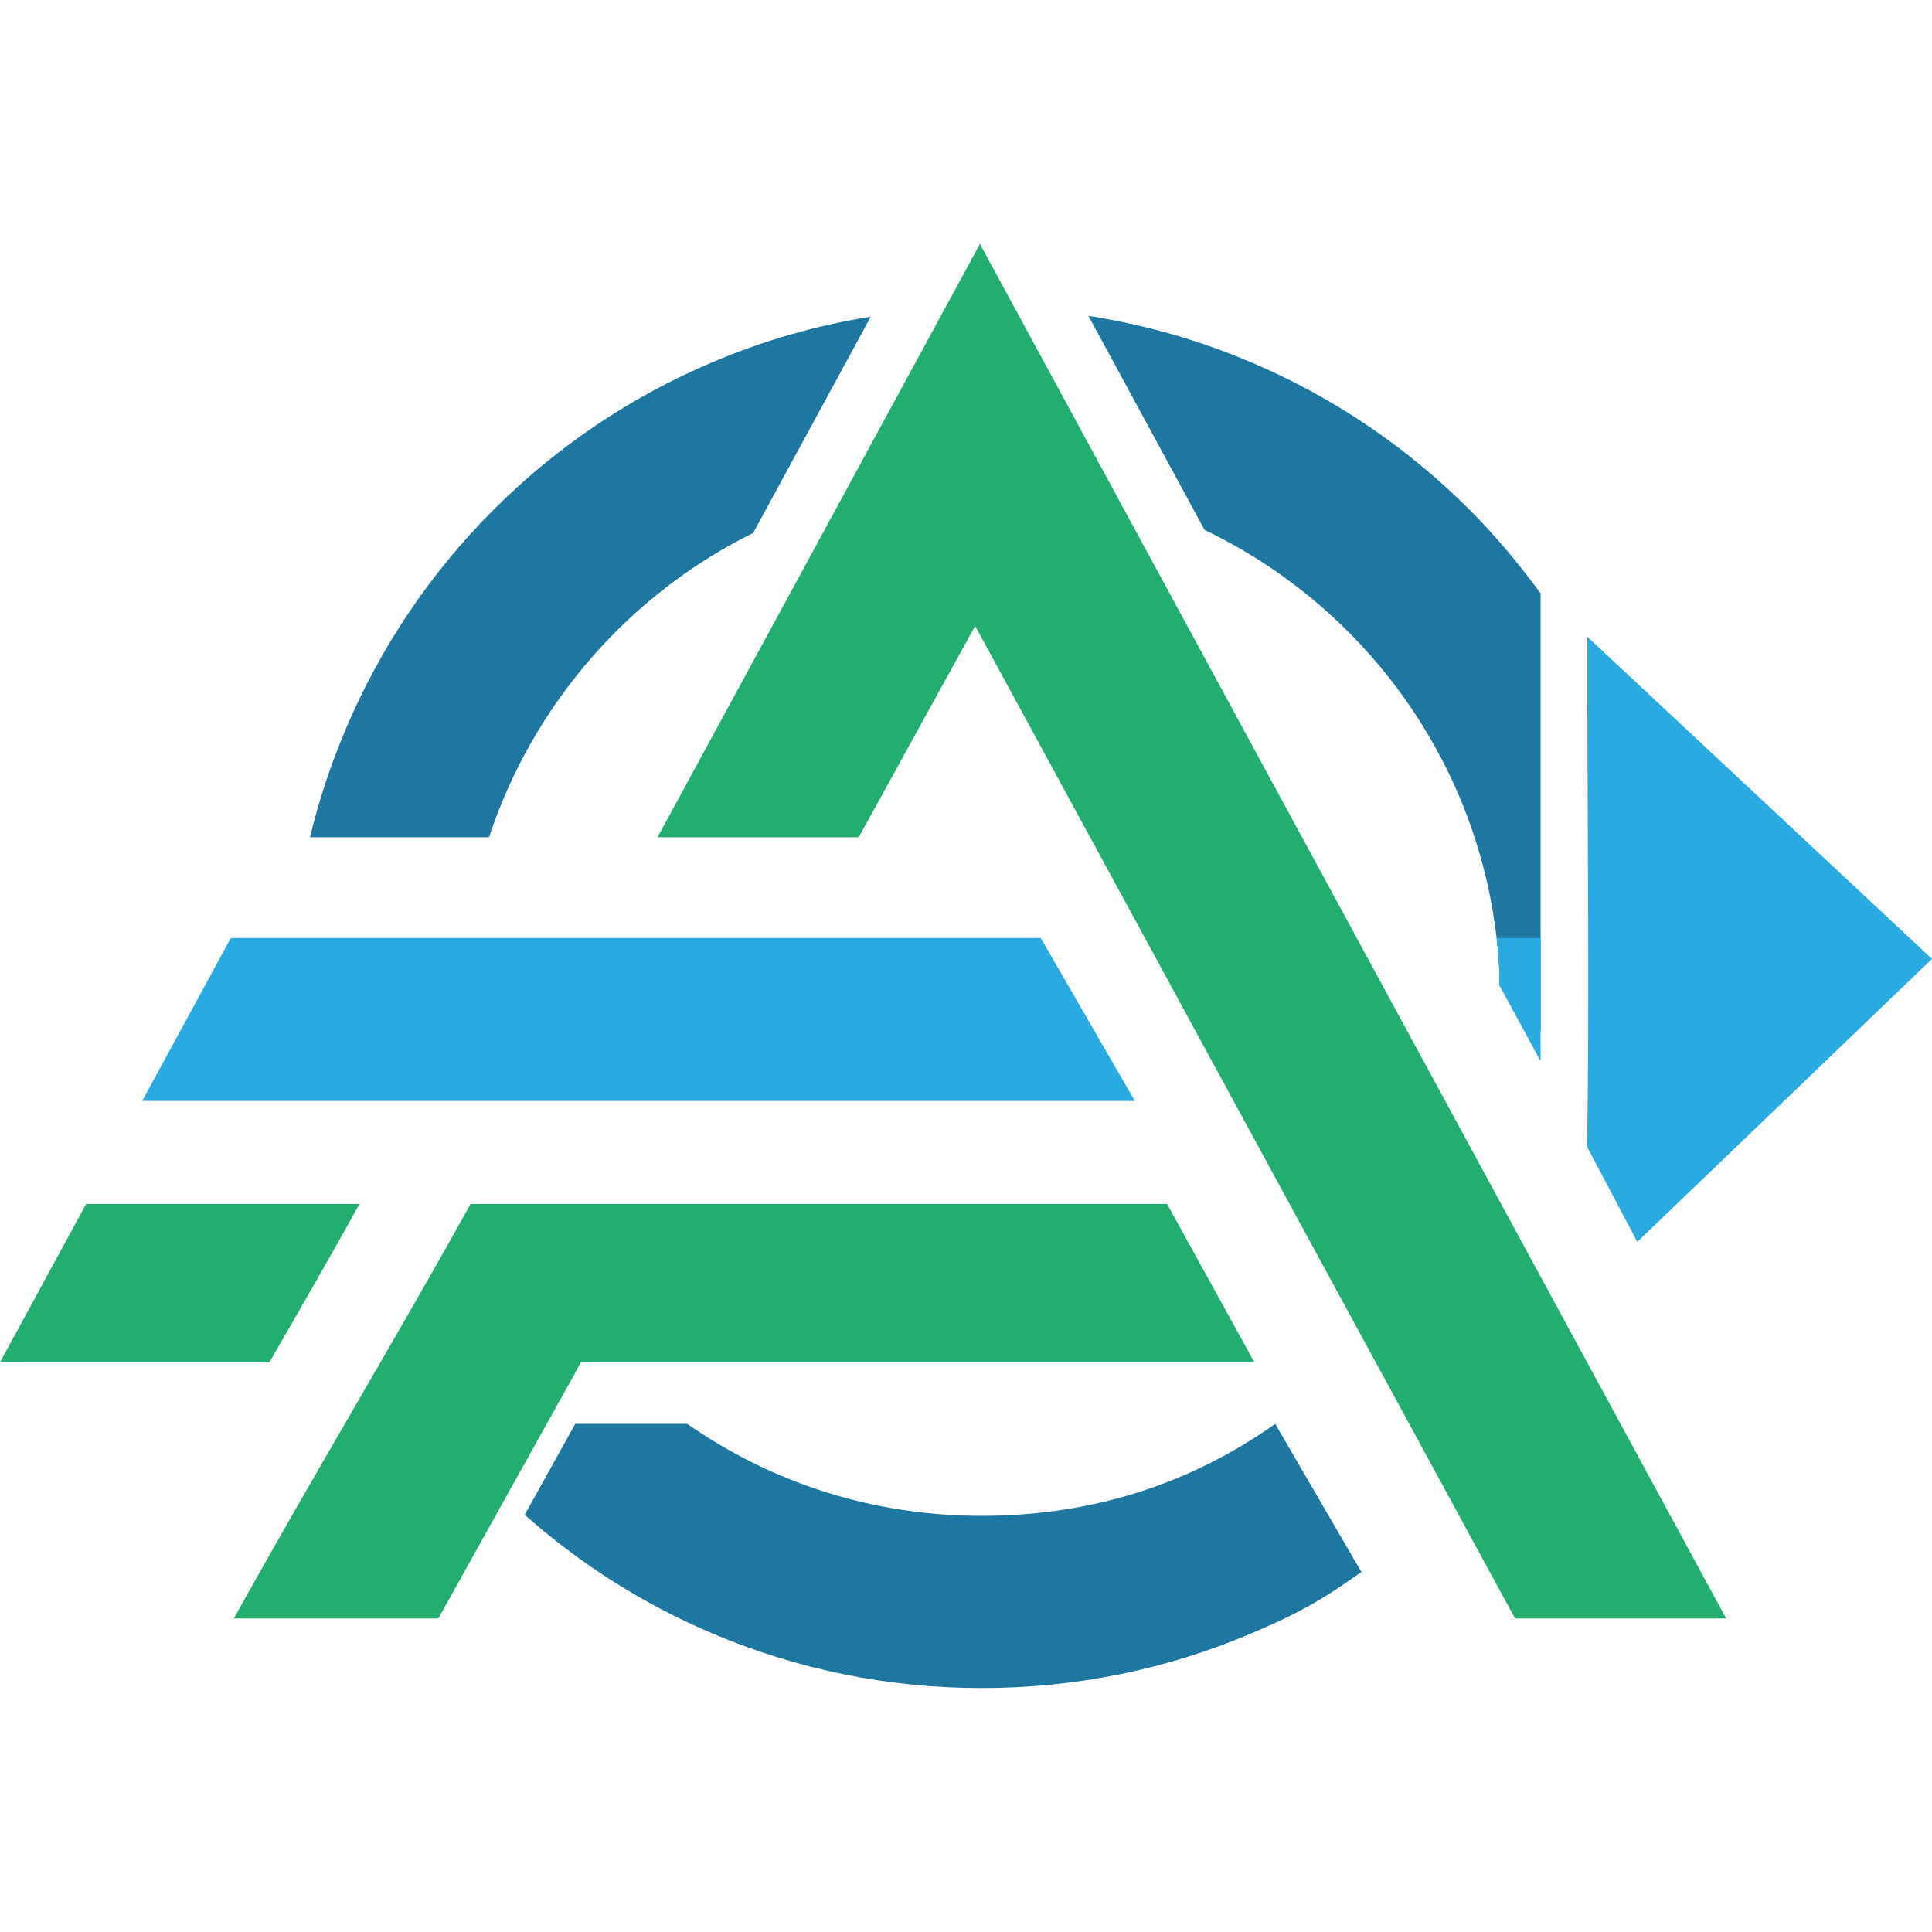
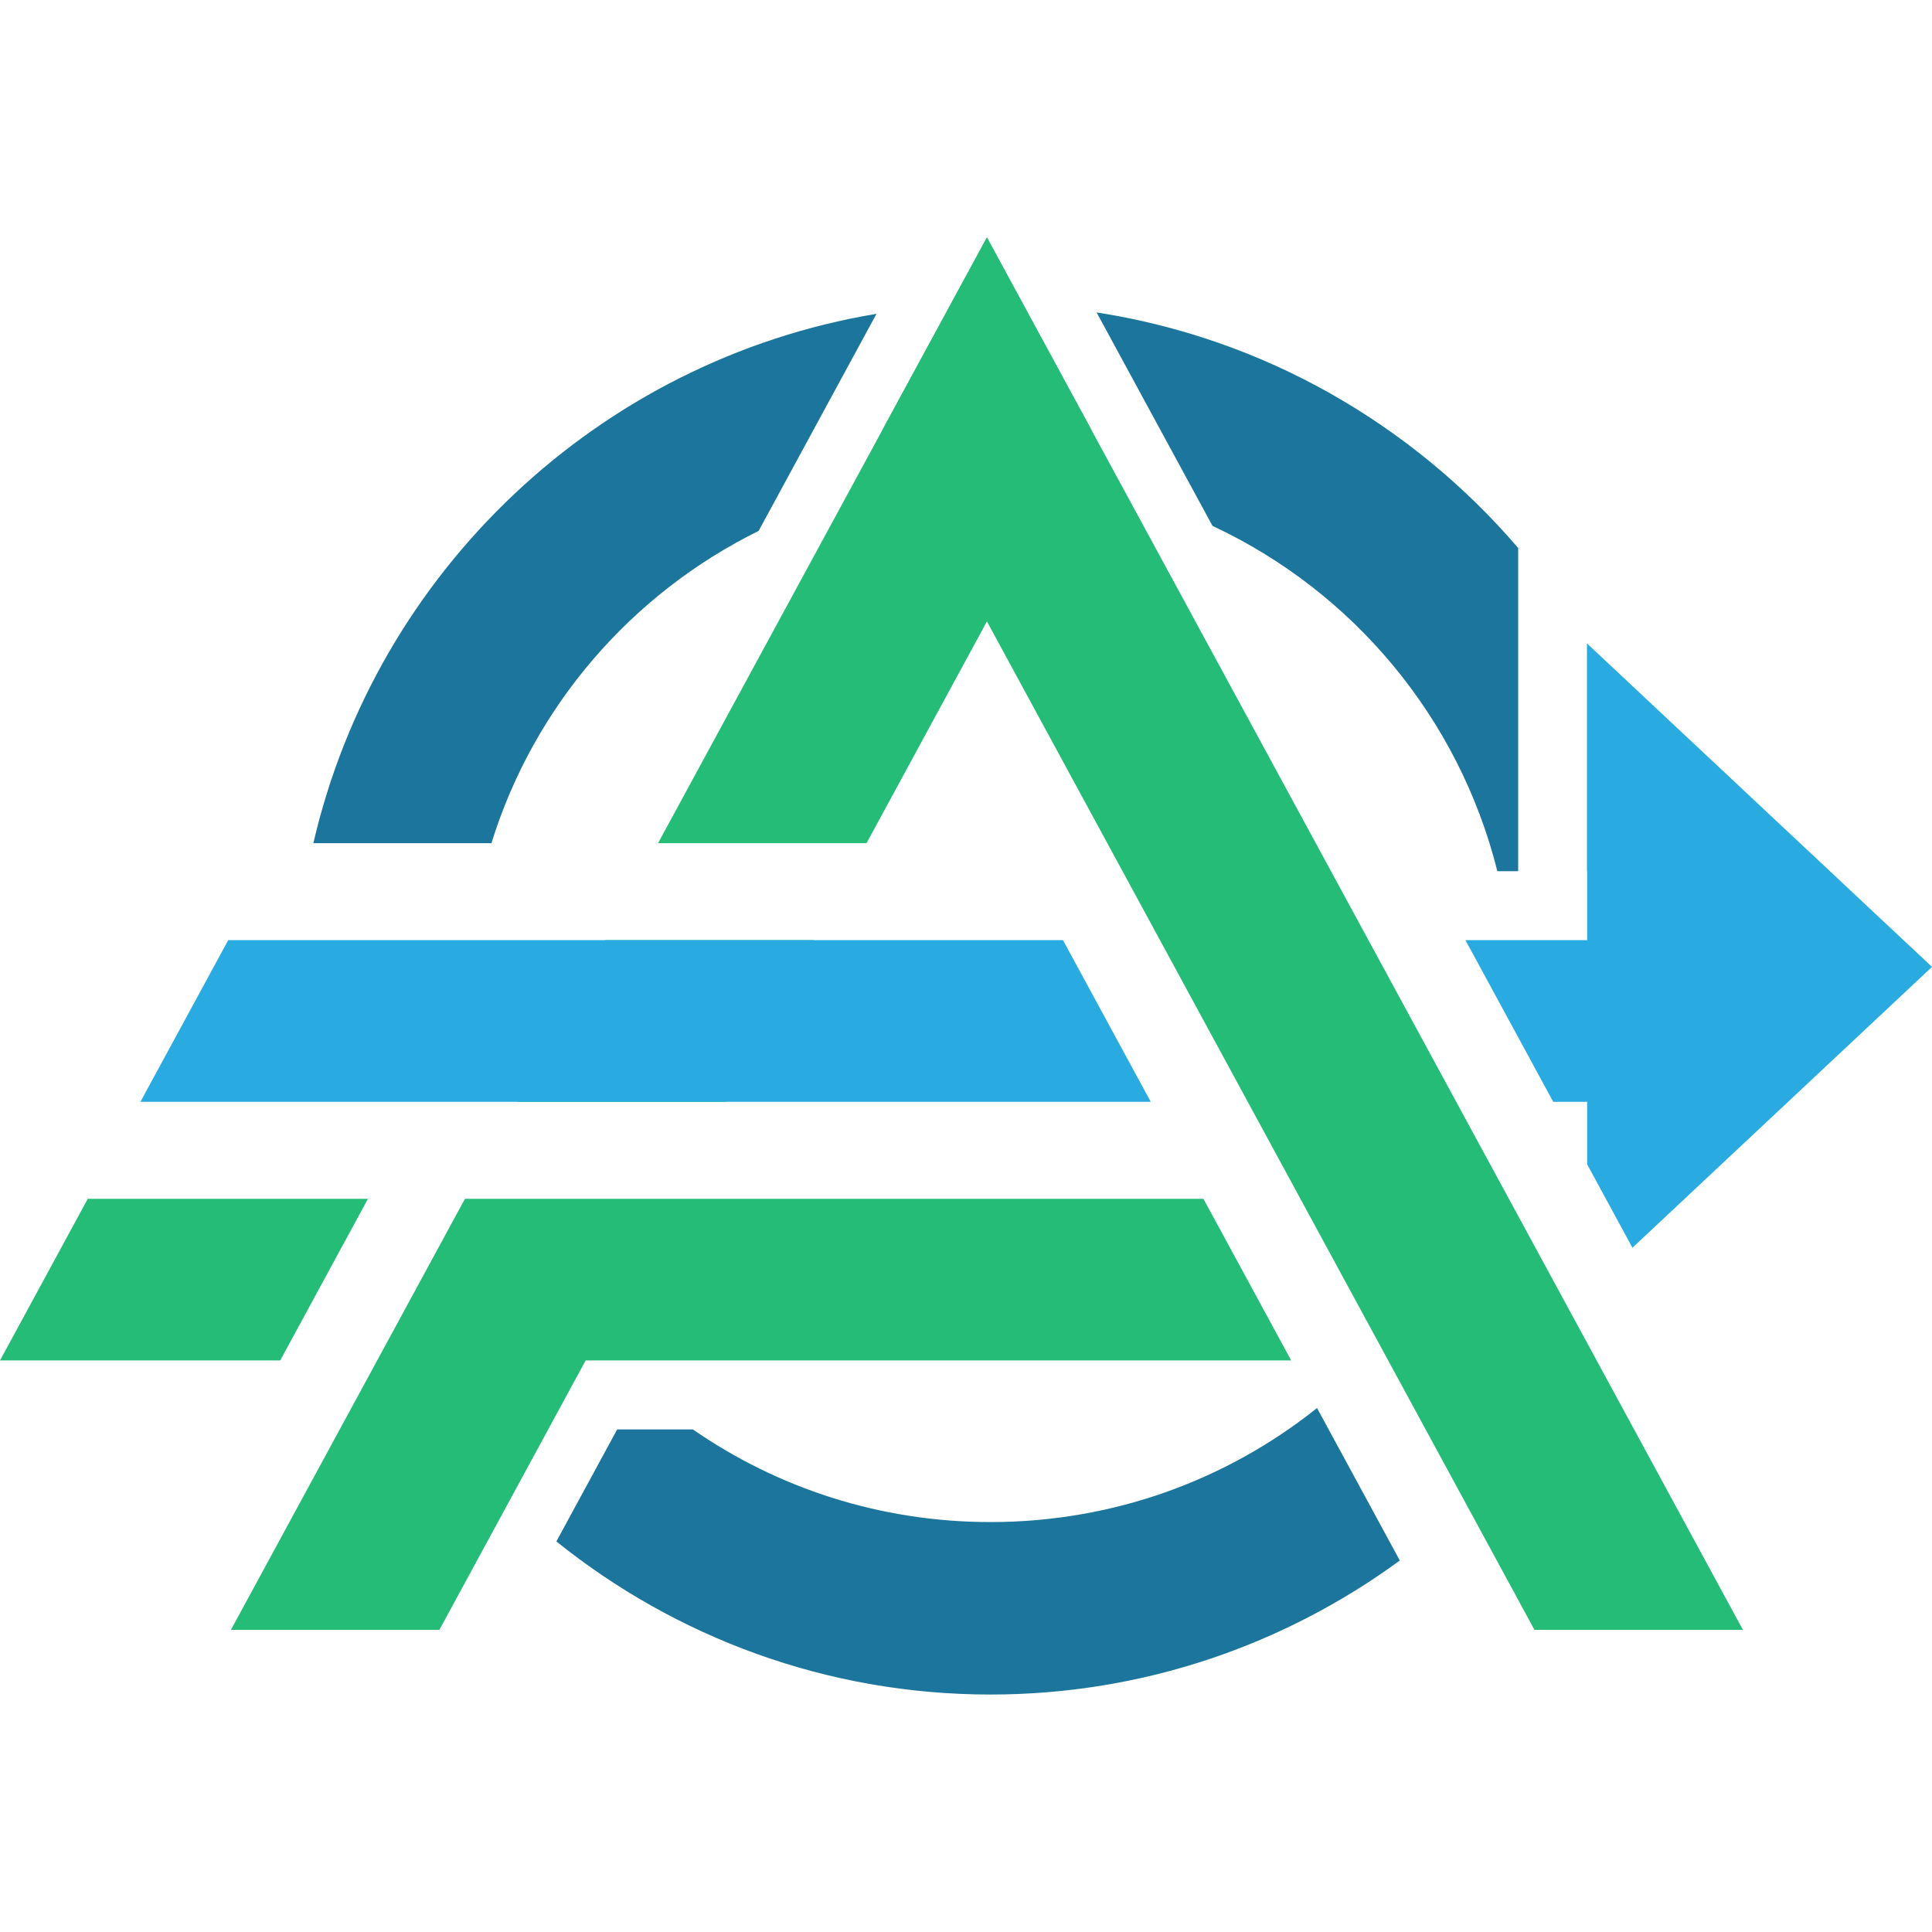
- <svg xmlns="http://www.w3.org/2000/svg" version="1.1" id="Layer_1" x="0px" y="0px" width="904.734" height="904.734" viewBox="0 0 904.734 904.734" enable-background="new 0 0 4000 2000" xml:space="preserve">
+ <svg xmlns="http://www.w3.org/2000/svg" version="1.1" id="ThinkAheadLogo" x="0px" y="0px" width="896.371" height="896.371" viewBox="0 0 896.371 896.371" enable-background="new 0 0 4000 2000" xml:space="preserve">
  <defs id="defs28">
- 	
- </defs>
-   <g id="g25" transform="translate(-1563.557,-268.461)">
+     </defs>
+   <g id="text" transform="translate(-1564.993,-271.5045)">
    <path fill-rule="evenodd" clip-rule="evenodd" fill="#29abe2" d="m 2608.435,1412.361 c 0,-38.167 0,-73.365 0,-109.567 21.349,0 41.238,0 62.187,0 0,93.433 0,185.997 0,279.668 -20.553,0 -40.424,0 -61.094,0 -0.612,-7.487 -1.16,-14.153 -1.937,-23.646 -25.614,23.374 -53.579,32.157 -85.697,23.133 -21.78,-6.121 -38.803,-19.292 -51.997,-37.197 -29.473,-39.995 -26.431,-94.736 6.671,-130.772 17.603,-19.165 39.476,-28.717 65.283,-30.567 26.062,-1.869 46.027,10.748 66.584,28.948 z m -98.233,69.67 c -0.44,28.466 18.907,50.786 44.274,51.074 28.304,0.326 51.386,-20.724 52.226,-47.627 0.884,-28.289 -20.334,-51.25 -47.622,-51.536 -27.935,-0.292 -48.441,19.884 -48.878,48.089 z" id="path11" />
    <path fill-rule="evenodd" clip-rule="evenodd" fill="#29abe2" d="m 2067.071,1520.65 c 14.036,7.691 28.612,15.68 43.19,23.668 -19.896,36.9 -84.111,52.724 -130.166,32.244 -49.23,-21.892 -71.603,-72.276 -53.966,-127.33 16.148,-50.406 71.824,-77.142 127.821,-63.24 51.135,12.693 80.33,60.189 71.132,118.082 -46.837,0 -94.017,0 -141.372,0 4.029,37.702 43.327,45.137 83.361,16.576 z m 1.257,-52.185 c -3.826,-24.777 -20.905,-38.089 -46.146,-37.455 -23.558,0.59 -39.666,14.873 -41.483,37.455 28.902,0 57.75,0 87.629,0 z" id="path17" />
    <path fill-rule="evenodd" clip-rule="evenodd" fill="#29abe2" d="m 2326.23,1466.555 c 0.136,-12.847 -4.632,-21.313 -15.675,-26.697 -19.519,-9.52 -39.227,-7.97 -59.088,-1.814 -5.609,1.734 -10.995,4.193 -17.443,6.694 -11.689,-9.5 -23.445,-19.056 -36.613,-29.759 14.497,-14.232 31.797,-22.01 50.053,-27.322 25.088,-7.301 50.72,-7.352 76.189,-1.644 43.292,9.7 65.873,37.364 66.887,81.76 0.362,15.797 0.885,31.652 0.01,47.405 -1.24,22.289 0.687,42.206 30.535,49.225 -15.521,13.537 -30.251,21.767 -46.517,23.457 -18.844,1.959 -27.121,-15.266 -38.632,-27.952 -2.86,2.403 -5.799,4.698 -8.544,7.206 -31.457,28.729 -83.52,28.018 -115.11,-0.688 -32.421,-29.462 -23.773,-83.645 16.534,-98.816 31.923,-12.019 63.538,-11.805 97.416,-1.055 z m -0.681,35.346 c -10.586,-0.762 -20.38,-2.09 -30.156,-1.97 -7.77,0.094 -15.888,0.855 -23.182,3.31 -9.73,3.278 -17.771,9.808 -16.945,21.492 0.83,11.73 8.41,18.339 19.518,21.208 29.76,7.696 53.188,-11.836 50.765,-44.04 z" id="path15" />
    <path fill-rule="evenodd" clip-rule="evenodd" fill="#29abe2" d="m 1861.686,1582.395 c -19.119,0 -38.087,0 -58.452,0 -0.25,-5.698 -0.667,-10.993 -0.683,-16.288 -0.098,-30.12 0.146,-60.241 -0.202,-90.357 -0.361,-31.34 -22.26,-48.259 -52.466,-39.5 -32.733,9.495 -36.522,20.854 -35.499,44.147 1.275,29.073 0.226,58.249 0.184,87.381 -0.01,4.792 0,9.584 0,15.176 -21.026,0 -40.122,0 -60.563,0 0,-93.419 0,-186.385 0,-280.324 19.828,0 39.276,0 60.297,0 0,33.92 0,67.312 0,103.263 5.426,-2.852 8.771,-4.236 11.716,-6.219 24.023,-16.155 50.651,-19.677 78.027,-13.403 32.687,7.49 54.408,29.513 56.837,62.329 3.258,44.025 0.806,88.473 0.806,133.795 z" id="path14" />
    <path fill-rule="evenodd" clip-rule="evenodd" fill="#29abe2" d="m 1446.188,1312.641 c 16.073,0 31.292,0 48.989,0 36.649,88.928 73.556,178.481 111.198,269.814 -22.323,0 -42.593,0 -63.623,0 -6.008,-15.186 -11.945,-30.191 -17.929,-45.314 -37.688,0 -74.599,0 -112.279,0 -6.107,15.207 -12.115,30.163 -18.416,45.849 -20.883,0 -41.37,0 -64.75,0 36.211,-91.761 77.888,-179.619 116.81,-270.349 z m 24.541,97.983 c -1.168,0.067 -2.336,0.134 -3.502,0.198 -9.429,23.103 -18.859,46.204 -28.907,70.824 20.749,0 39.521,0 60.186,0 -9.654,-24.682 -18.716,-47.851 -27.777,-71.022 z" id="path12" />
    <path fill-rule="evenodd" clip-rule="evenodd" fill="#29abe2" d="m 2289.155,1251.961 c -4.656,4.301 -8.566,7.914 -12.337,11.398 -0.367,7.921 -0.705,15.248 -1.098,23.716 -8.119,0 -15.697,0 -24.501,0 0,-31.244 0,-62.485 0,-94.929 7.354,0 14.466,0 23.399,0 0,13.182 0,26.697 0,38.633 14.648,-13.269 29.241,-26.486 43.701,-39.584 10.168,0 19.33,0 31.629,0 -14.72,16.277 -27.754,30.689 -41.514,45.904 13.094,15.996 26.318,32.148 41.16,50.277 -11.359,0 -20.339,0 -31.742,0 -8.48,-10.468 -18.285,-22.567 -28.697,-35.415 z" id="path21" />
    <path fill-rule="evenodd" clip-rule="evenodd" fill="#29abe2" d="m 2095.016,1287.334 c 0,-33.093 0,-63.589 0,-95.228 6.754,0 12.895,0 18.916,0 18.597,17.856 37.404,35.915 58.016,55.708 0,-18.828 0,-36.49 0,-55.293 9.189,0 16.256,0 24.776,0 0,31.07 0,62.352 0,95.482 -6.214,0.277 -12.824,0.572 -16.839,0.75 -20.839,-19.338 -39.918,-37.041 -60.072,-55.745 0,17.919 0,35.734 0,54.325 -9.366,10e-4 -16.85,10e-4 -24.797,10e-4 z" id="path19" />
    <path fill-rule="evenodd" clip-rule="evenodd" fill="#29abe2" d="m 2037.219,1288.395 c -8.582,0 -15.886,0 -24.628,0 0,-31.936 0,-63.497 0,-95.955 7.983,0 15.666,0 24.628,0 0,31.317 0,62.9 0,95.955 z" id="path23" />
    <path fill-rule="evenodd" clip-rule="evenodd" fill="#29abe2" d="m 1931.717,1191.751 c 9.999,0 17.217,0 25.333,0 0,32.175 0,63.452 0,95.706 -8.277,0 -15.852,0 -25.235,0 0,-12.084 0,-23.638 0,-35.994 -17.265,0 -32.736,0 -49.882,0 0,12.126 0,23.698 0,36.095 -8.839,0 -16.03,0 -24.531,0 0,-31.82 0,-63.481 0,-95.813 7.995,0 15.251,0 24.133,0 0.547,11.367 1.08,22.424 1.667,34.623 15.985,0 31.355,0 48.515,0 0,-11.446 0,-22.536 0,-34.617 z" id="path20" />
    <path fill-rule="evenodd" clip-rule="evenodd" fill="#29abe2" d="m 1812.308,1191.923 c 0,8.689 0,15.456 0,23.433 -10.774,0.479 -20.902,0.925 -32.729,1.445 0,23.426 0,46.4 0,70.488 -9.771,0 -17.816,0 -27.658,0 0,-22.98 0,-45.908 0,-69.922 -11.864,-0.569 -22.054,-1.059 -33.472,-1.607 0,-7.912 0,-15.385 0,-23.837 31.38,0 62.169,0 93.859,0 z" id="path22" />
  </g>
-   <path fill-rule="evenodd" clip-rule="evenodd" fill="#22b573" d="m 272.091,637.964 c -22.951,41.188 -44.813,80.429 -66.819,119.927 h -95.732 c 36.477,-65.897 75.572,-130.414 110.816,-194.091 h 326.155 c 13.464,24.404 26.262,47.601 40.915,74.164 z" id="path4" style="fill:#21ae6e;fill-opacity:1" />
-   <path fill-rule="evenodd" clip-rule="evenodd" fill="#22b573" d="m 808.336,757.895 c -34.113,0 -65.707,0 -98.855,0 -83.582,-153.657 -167.493,-307.923 -252.825,-464.799 -19.024,34.539 -36.577,66.397 -54.532,98.987 -30.424,0 -60.944,0 -94.212,0 50.561,-93.047 100.473,-184.9 150.976,-277.844 116.674,214.905 232.495,428.239 349.448,643.656 z" id="path2" style="fill:#21ae6e;fill-opacity:1" />
-   <path fill="#29abe2" d="m 597.171,666.778 c -39.344,27.875 -85.396,43.076 -137.529,43.076 -51.139,0 -98.62,-15.643 -137.794,-43.076 h -52.461 l -23.69,42.567 c 26.219,23.231 55.773,41.982 88.113,55.661 39.877,16.866 82.212,25.488 125.832,25.488 43.618,0 85.956,-8.52 125.832,-25.389 21.812,-9.225 32.945,-15.348 52.056,-28.963" id="path9" style="display:inline;fill:#1d77a0;fill-opacity:1" />
-   <path id="path1" style="display:inline;fill:#1d77a0;fill-opacity:1" d="m 509.697,147.928 54.412,100.24 c 78.014,37.339 133.14,115.131 138,206.047 7.833,8.341 14.513,17.931 19.334,28.395 v -204.75 C 711.281,264.056 700.441,250.966 688.23,238.756 658.558,209.083 623.98,185.782 585.486,169.5 561.057,159.168 535.7,151.965 509.697,147.928 Z" />
-   <g id="g19" style="display:inline" transform="translate(-8.5449219e-7,1.3671875e-5)">
-     <path fill="#123c5e" d="m 658.261,327.808 c 25.476,36.151 41.342,79.535 43.848,126.407 10.709,24.084 18.084,34.896 23.84,43.084 V 283.983 c -4.305,-6.061 -8.727,-11.981 -13.317,-17.756 -18.88,19.861 -36.864,40.51 -54.371,61.581 z" id="path10" style="display:none;fill:#123d60;fill-opacity:1" />
+   <g id="old" style="display:none" transform="translate(-98.057,111.1955)">
+     <path fill-rule="evenodd" clip-rule="evenodd" fill="#22b573" d="m 368.712,523.725 c -22.951,41.188 -44.813,80.429 -66.819,119.927 h -95.732 c 36.477,-65.897 75.572,-130.414 110.816,-194.091 h 326.155 c 13.464,24.404 26.262,47.601 40.915,74.164 z" id="path4" style="display:none;fill:#21ae6e;fill-opacity:1" />
+     <path fill-rule="evenodd" clip-rule="evenodd" fill="#22b573" d="m 904.957,643.656 c -34.113,0 -65.707,0 -98.855,0 -83.582,-153.657 -167.493,-307.923 -252.825,-464.799 -19.024,34.539 -36.577,66.397 -54.532,98.987 -30.424,0 -60.944,0 -94.212,0 50.561,-93.047 100.473,-184.9 150.976,-277.844 116.674,214.905 232.495,428.239 349.448,643.656 z" id="path2" style="display:none;fill:#21ae6e;fill-opacity:1" />
+     <g id="g19" style="display:inline" transform="translate(96.62086,-114.239)">
+       <path fill="#123c5e" d="m 658.261,327.808 c 25.476,36.151 41.342,79.535 43.848,126.407 10.709,24.084 18.084,34.896 23.84,43.084 V 283.983 c -4.305,-6.061 -8.727,-11.981 -13.317,-17.756 -18.88,19.861 -36.864,40.51 -54.371,61.581 z" id="path10" style="display:none;fill:#123d60;fill-opacity:1" />
+     </g>
+     <path id="path13" style="display:none;fill:#29abe2;fill-opacity:1" d="m 241.801,277.844 c -0.748,3.128 -1.463,6.268 -2.115,9.434 h 82.975 c 0.905,-3.178 1.932,-6.307 2.963,-9.434 z" />
+     <path fill="#29abe2" d="m 693.792,552.539 c -39.344,27.875 -85.396,43.076 -137.529,43.076 -51.139,0 -98.62,-15.643 -137.794,-43.076 h -52.461 l -23.69,42.567 c 26.219,23.231 55.773,41.982 88.113,55.661 39.877,16.866 82.212,25.488 125.832,25.488 43.618,0 85.956,-8.52 125.832,-25.389 21.812,-9.225 32.945,-15.348 52.056,-28.963" id="path9" style="display:inline;fill:#1d77a0;fill-opacity:1" />
+     <path id="path1" style="display:inline;fill:#1d77a0;fill-opacity:1" d="m 606.318,33.689 54.412,100.24 c 78.014,37.339 133.14,115.131 138,206.047 7.833,8.341 14.513,17.931 19.334,28.395 v -204.75 C 807.902,149.817 797.061,136.727 784.851,124.517 755.178,94.844 720.601,71.543 682.107,55.261 657.678,44.929 632.321,37.726 606.318,33.689 Z" />
+     <path id="path16" style="fill:#1d77a0;fill-opacity:1" d="m 504.403,34.055 c -25.371,4.064 -50.114,11.158 -73.975,21.25 -38.496,16.282 -73.059,39.562 -102.732,69.234 -29.673,29.672 -52.976,64.403 -69.256,102.898 -6.987,16.518 -12.525,33.198 -16.639,50.406 h 83.822 c 20.489,-62.117 65.523,-113.794 123.691,-142.494 z" />
+     <path id="rect49" style="display:inline;fill:#21ae6e;fill-opacity:1;stroke:none;stroke-width:1.617;stroke-opacity:1" d="m 136.964,449.561 c -13.411,24.655 -26.967,49.575 -40.342,74.164 H 222.757 c 14.374,-24.851 28.612,-49.594 42.211,-74.164 z" />
+     <path id="path3" style="display:inline;fill:#29abe2;fill-opacity:1" d="m 204.7,325.032 c -13.877,25.511 -27.673,50.874 -41.496,76.287 H 628.075 C 612.954,375.16 598.469,350.09 583.991,325.032 Z" />
+     <path fill-rule="evenodd" clip-rule="evenodd" fill="#29abe2" d="m 839.931,183.914 c 0,5.816 -0.01,23.529 0,29.346 0.08,59.907 1.057,149.568 -0.149,209.449 l 23.571,44.595 c 46.887,-45.013 91.897,-88.227 138.002,-132.493" id="path28" style="display:inline" />
+     <path id="path24" style="display:inline;fill:#29abe2;fill-opacity:1" d="m 797.443,325.032 c 0.571,4.94 1.018,9.918 1.287,14.943 v 7.119 c 6.446,11.872 12.89,23.741 19.334,35.611 v -57.674 h -19.334 z" />
+     <g id="flash-lines" style="display:none" transform="translate(109.7629,-107.669)">
+       <path id="path48" d="m 0,558.043 v 54.842 h 117.984 c 9.749,-17.457 19.512,-34.939 29.221,-52.328 -2.343,-1.548 -3.121,-2.514 -3.9,-2.514 -44.432,-0.021 -93.873,-0.006 -143.305,0 z m -148.773,10.49 c -0.006,0.029 -0.011,0.057 -0.018,0.086 0.006,-0.029 0.011,-0.058 0.018,-0.086 z m -0.83,23.002 c 0.048,6.829 0.197,13.879 0.197,21.35 0,-7.47 -0.15,-14.521 -0.197,-21.35 z" style="display:inline;fill:#22b573;fill-opacity:1" />
+       <path id="path43" d="m 0,558.043 v 54.842 h 117.984 c 9.749,-17.457 19.512,-34.939 29.221,-52.328 -2.343,-1.548 -3.121,-2.514 -3.9,-2.514 -44.432,-0.021 -93.873,-0.006 -143.305,0 z m -148.773,10.49 c -0.006,0.029 -0.011,0.057 -0.018,0.086 0.006,-0.029 0.011,-0.058 0.018,-0.086 z m -0.83,23.002 c 0.048,6.829 0.197,13.879 0.197,21.35 0,-7.47 -0.15,-14.521 -0.197,-21.35 z" style="fill:#22b573;fill-opacity:1" />
+       <path id="path42" d="m 0,432.701 v 76.287 h 518.312 c -15.121,-26.159 -29.606,-51.229 -44.084,-76.287 z" style="display:inline;fill:#29abe2;fill-opacity:1" />
+       <path id="path44" style="fill:#29abe2;fill-opacity:1" d="m 49.303,352.604 c -9.102,3e-4 -31.696,0.097 -49.303,0.17 v 42.174 h 49.572 35.832 c 0.652,-3.166 1.367,-6.306 2.115,-9.434 2.669,-11.164 6.003,-22.091 9.877,-32.91 H 92.75 c -4.777,1.6e-4 -17.58,0.066 -25.23,0.096 0.015,-0.035 0.026,-0.061 0.041,-0.096 z m -161.502,0.145 c 4.603,0.095 10.949,0.152 18.402,0.186 -7.453,-0.034 -13.8,-0.091 -18.402,-0.186 z m 43.447,0 c 4.838,0.1 11.839,0.156 19.623,0.193 -7.784,-0.038 -14.785,-0.094 -19.623,-0.193 z" />
+       <path id="path45" style="display:inline;fill:#22b573;fill-opacity:1;stroke:none;stroke-width:1.035;stroke-opacity:1" d="m -134.453,558.043 c -9.11,0 -14.227,5.24 -14.736,13.471 -0.814,13.169 -0.217,26.43 -0.217,41.371 H 0 v -54.842 c -46.378,0.005 -92.765,0 -134.453,0 z" />
+       <path id="path46" style="fill:#29abe2;fill-opacity:1;stroke:none;stroke-width:1.035;stroke-opacity:1" d="m -159.652,432.701 v 76.287 H 0 v -76.287 z" />
+       <path id="path47" style="fill:#29abe2;fill-opacity:1;stroke:none;stroke-width:1.035;stroke-opacity:1" d="m -112.199,352.748 v 42.199 H -68.752 0 v -42.174 c -17.544,0.073 -30.082,0.123 -49.129,0.168 -7.784,-0.038 -14.785,-0.094 -19.623,-0.193 v 0.227 c -18.061,0.006 -34.242,-0.037 -43.447,-0.227 z" />
+     </g>
+     <g id="arrow-right" style="display:inline;fill:#1d77a0;fill-opacity:1" transform="translate(-137.5581)">
+       <path id="path51" style="display:none;fill:#1d77a0;fill-opacity:1" d="m 690.13,439.27 c 13.786,25.393 27.624,50.88 41.418,76.287 h 11.934 c 0.268,-23.401 0.292,-49.73 0.234,-76.287 z" transform="translate(234.179,-114.239)" />
+       <path id="rect31" style="display:none;fill:#1d77a0;fill-opacity:1" d="m 960.128,169.744 17.361,14.17 -0.149,238.795 -11.613,-21.39 -9.846,-116.123 z" />
+       <path fill-rule="evenodd" clip-rule="evenodd" fill="#29abe2" d="m 977.489,183.914 c 0,5.816 -9.747,23.529 -9.737,29.346 0.08,59.907 -2.189,151.732 9.588,209.449 l 23.571,44.595 c 46.887,-45.013 91.897,-88.227 138.002,-132.493" id="path31" style="display:none;fill:#1d77a0;fill-opacity:1" />
+     </g>
+     <g id="gaps" style="display:none" transform="translate(96.62086,-114.239)">
+       <path id="rect14-8" style="fill:#1a1a1a;fill-opacity:0.584;stroke:none;stroke-width:75.97;stroke-dasharray:none;stroke-opacity:0.497" d="m 487.371,439.271 c 14.478,25.058 28.963,50.128 44.084,76.287 h 46.209 c -13.823,-25.413 -27.62,-50.776 -41.496,-76.287 z" />
+       <path id="rect25" style="fill:#666666;fill-opacity:1;stroke:none;stroke-width:64.988;stroke-dasharray:none;stroke-opacity:0.497" d="m 168.348,563.801 c -13.599,24.57 -27.837,49.313 -42.211,74.164 h 52.01 c 14.374,-24.851 28.61,-49.594 42.209,-74.164 z" />
+       <path id="rect26" style="fill:#666666;fill-opacity:1;stroke:none;stroke-width:115.643;stroke-dasharray:none;stroke-opacity:0.497" d="m 256.037,666.777 c -7.986,14.333 -15.875,28.494 -23.717,42.568 h 13.377 l 23.689,-42.568 z" />
+       <path id="rect27" style="fill:#666666;fill-opacity:1;stroke:none;stroke-width:58.896;stroke-dasharray:none;stroke-opacity:0.497" d="m 272.08,637.984 c -5.514,9.896 -10.649,19.113 -16.055,28.814 h 109.277 v -28.814 z" />
+       <path id="rect28" style="fill:#666666;fill-opacity:0.642;stroke:none;stroke-width:46.594;stroke-dasharray:none;stroke-opacity:0.497" d="m 407.779,148.295 -55.086,101.293 c -10e-4,6.5e-4 -0.003,0.001 -0.004,0.002 h 32.652 c 18.309,-33.695 36.675,-67.495 55.041,-101.295 z" />
+       <path id="rect29" style="fill:#666666;fill-opacity:0.642;stroke:none;stroke-width:43.714;stroke-dasharray:none;stroke-opacity:0.497" d="m 477.18,147.928 c 18.157,33.444 36.292,66.849 54.42,100.24 h 32.51 L 509.697,147.928 Z" />
+       <path id="rect34" style="fill:#666666;fill-opacity:0.642;stroke:none;stroke-width:80;stroke-dasharray:none;stroke-opacity:0.497" d="M 721.443,277.859 V 496.945 l 21.717,40.002 c 1.206,-59.881 0.23,-149.542 0.15,-209.449 -0.01,-5.817 0,-23.53 0,-29.346 z" />
+     </g>
  </g>
-   <path id="path24" style="display:inline;fill:#29abe2;fill-opacity:1" d="m 700.822,439.271 c 0.571,4.94 1.018,9.918 1.287,14.943 v 7.119 c 6.446,11.872 12.89,23.741 19.334,35.611 v -57.674 h -19.334 z" />
-   <path id="path5" style="display:none;fill:#29abe2;fill-opacity:1" d="m 509.697,147.928 54.412,100.24 c 78.014,37.339 133.14,115.131 138,206.047 v 7.119 c 9.815,18.078 19.635,36.165 29.439,54.225 l 11.611,21.389 23.572,44.596 c 46.887,-45.013 91.897,-88.226 138.002,-132.492 L 743.311,298.152 725.949,283.982 C 714.515,267.882 702.245,252.771 688.23,238.756 658.558,209.083 623.98,185.782 585.486,169.5 561.057,159.168 535.7,151.965 509.697,147.928 Z" />
-   <g id="g31" style="display:inline;fill:#1d77a0;fill-opacity:1" transform="translate(-234.179,114.239)">
-     <path id="path51" style="display:none;fill:#1d77a0;fill-opacity:1" d="m 690.13,439.27 c 13.786,25.393 27.624,50.88 41.418,76.287 h 11.934 c 0.268,-23.401 0.292,-49.73 0.234,-76.287 z" transform="translate(234.179,-114.239)" />
-     <path id="rect31" style="display:none;fill:#1d77a0;fill-opacity:1" d="m 960.128,169.744 17.361,14.17 -0.149,238.795 -11.613,-21.39 -9.846,-116.123 z" />
-     <path fill-rule="evenodd" clip-rule="evenodd" fill="#29abe2" d="m 977.489,183.914 c 0,5.816 -9.747,23.529 -9.737,29.346 0.08,59.907 -2.189,151.732 9.588,209.449 l 23.571,44.595 c 46.887,-45.013 91.897,-88.227 138.002,-132.493" id="path31" style="display:none;fill:#1d77a0;fill-opacity:1" />
+   <g id="unbroken-objects" style="display:none" transform="translate(-98.057,111.1955)">
+     <path style="color:#000000;display:inline;fill:#1d77a0;fill-opacity:0.498;-inkscape-stroke:none" d="m 606.838,33.768 53.766,99.025 C 743.167,171.371 800.092,254.992 800.092,352.5 c 0,4.193 -0.215,8.329 -0.428,12.467 l 57.643,106.164 C 871.963,434.382 880.105,394.379 880.105,352.5 880.105,191.597 761.247,57.588 606.838,33.768 Z" id="path91" />
+     <path style="color:#000000;display:inline;fill:#000080;fill-opacity:0.497;-inkscape-stroke:none" d="m 557.605,30 c -177.638,0 -322.5,144.862 -322.5,322.5 0,177.638 144.862,322.5 322.5,322.5 177.638,0 322.5,-144.862 322.5,-322.5 C 880.105,174.862 735.243,30 557.605,30 Z m 0,80.016 c 134.394,0 242.486,108.09 242.486,242.484 0,134.394 -108.092,242.484 -242.486,242.484 -134.394,0 -242.484,-108.09 -242.484,-242.484 0,-134.394 108.09,-242.484 242.484,-242.484 z" id="path6-0" />
+     <path id="path82" style="display:inline;fill:#1d77a0;fill-opacity:0.582;stroke-width:114.369;stroke-opacity:0.497" d="m 840,487.5 v -300 l 160,150 z" />
  </g>
-   <path fill-rule="evenodd" clip-rule="evenodd" fill="#29abe2" d="m 743.31,298.153 c 0,5.816 -0.01,23.529 0,29.346 0.08,59.907 1.057,149.568 -0.149,209.449 l 23.571,44.595 c 46.887,-45.013 91.897,-88.227 138.002,-132.493" id="path28" style="display:inline" />
-   <path id="path13" style="display:none;fill:#29abe2;fill-opacity:1" d="m 145.18,392.083 c -0.748,3.128 -1.463,6.268 -2.115,9.434 h 82.975 c 0.905,-3.178 1.932,-6.307 2.963,-9.434 z" />
-   <path id="path16" style="fill:#1d77a0;fill-opacity:1" d="m 407.782,148.294 c -25.371,4.064 -50.114,11.158 -73.975,21.25 -38.496,16.282 -73.059,39.562 -102.732,69.234 -29.673,29.672 -52.976,64.403 -69.256,102.898 -6.987,16.518 -12.525,33.198 -16.639,50.406 h 83.822 c 20.489,-62.117 65.523,-113.794 123.691,-142.494 z" />
-   <path id="rect49" style="display:inline;fill:#21ae6e;fill-opacity:1;stroke:none;stroke-width:1.617;stroke-opacity:1" d="M 40.343,563.8 C 26.932,588.455 13.377,613.375 0.001,637.965 H 126.136 c 14.374,-24.851 28.612,-49.594 42.211,-74.164 z" />
-   <g id="g53" style="display:none" transform="translate(-8.5449219e-7,1.3671875e-5)">
-     <path id="path53" style="display:inline;fill:#22b573;fill-opacity:1;stroke:none;stroke-width:1.035;stroke-opacity:1" d="m -134.453,558.043 c -9.11,0 -14.227,5.24 -14.736,13.471 -0.814,13.169 -0.217,26.43 -0.217,41.371 H 0 v -54.842 c -46.378,0.005 -92.765,0 -134.453,0 z" transform="translate(13.142,6.57)" />
-     <path id="path52" d="m 0,558.043 v 54.842 h 117.984 c 9.749,-17.457 19.512,-34.939 29.221,-52.328 -2.343,-1.548 -3.121,-2.514 -3.9,-2.514 -44.432,-0.021 -93.873,-0.006 -143.305,0 z m -148.773,10.49 c -0.006,0.029 -0.011,0.057 -0.018,0.086 0.006,-0.029 0.011,-0.058 0.018,-0.086 z m -0.83,23.002 c 0.048,6.829 0.197,13.879 0.197,21.35 0,-7.47 -0.15,-14.521 -0.197,-21.35 z" style="display:inline;fill:#22b573;fill-opacity:1" transform="translate(13.142,6.57)" />
+   <g id="g1" style="display:none" transform="translate(-98.057,111.1955)">
+     <path id="path76" style="display:inline;fill:#1a1a1a;fill-opacity:0.584;stroke:none;stroke-width:86.05;stroke-dasharray:none;stroke-opacity:0.497" d="M 569.959,24.783 906.709,645 H 938.709 L 601.959,24.783 Z" />
+     <path id="path75" style="display:inline;fill:#1a1a1a;fill-opacity:0.584;stroke:none;stroke-width:86.05;stroke-dasharray:none;stroke-opacity:0.497" d="M 569.959,24.783 906.709,645 h 45 L 614.959,24.783 Z" />
+     <path id="path60" style="display:inline;fill:#1a1a1a;fill-opacity:0.584;stroke:none;stroke-width:86.05;stroke-dasharray:none;stroke-opacity:0.497" d="M 555.947,177.115 301.908,645 h 32 L 571.947,206.584 Z" />
+     <path id="path58" style="display:inline;fill:#1a1a1a;fill-opacity:0.584;stroke:none;stroke-width:86.05;stroke-dasharray:none;stroke-opacity:0.497" d="M 509.936,24.783 173.188,645 h 32 L 541.936,24.783 Z" />
+     <path id="path39" style="display:inline;fill:#1a1a1a;fill-opacity:0.584;stroke:none;stroke-width:86.05;stroke-dasharray:none;stroke-opacity:0.497" d="M 496.936,24.783 160.188,645 h 44.999 L 541.936,24.783 Z" />
+     <path id="path87" style="display:inline;fill:#4d4d4d;fill-opacity:0.582;stroke-width:57.225;stroke-opacity:0.497" d="m 802.428,139.582 h 32 v 397.638 h -32 z" />
+     <path id="rect82" style="display:inline;fill:#4d4d4d;fill-opacity:0.582;stroke-width:57.225;stroke-opacity:0.497" d="m 808,139.582 h 32 v 397.638 h -32 z" />
+     <path id="path62" style="display:inline;fill:#333333;fill-opacity:0.584;stroke:none;stroke-width:65.26;stroke-dasharray:none;stroke-opacity:0.497" d="m 75.02,520 v 32 h 601.804 l 2.9e-4,-32 z" />
+     <path id="path37" style="display:inline;fill:#1a1a1a;fill-opacity:0.584;stroke:none;stroke-width:86.05;stroke-dasharray:none;stroke-opacity:0.497" d="M 428.238,24.783 764.988,645 h 45 L 473.238,24.783 Z" />
+     <path id="path55" style="display:inline;fill:#1a1a1a;fill-opacity:0.584;stroke:none;stroke-width:56.477;stroke-dasharray:none;stroke-opacity:0.497" d="m 135.121,400 v 45 h 530.844 l -24.723,-45 z" />
+     <path id="path54" style="fill:#1a1a1a;fill-opacity:0.584;stroke:none;stroke-width:56.477;stroke-dasharray:none;stroke-opacity:0.497" d="m 145.121,280 v 45 h 486.844 l -40.723,-45 z" />
+     <path id="path97" style="display:inline;fill:#1a1a1a;fill-opacity:0.584;stroke:none;stroke-width:29.349;stroke-dasharray:none;stroke-opacity:0.497" d="m 737.178,293 v 32 h 169.427 l 7e-5,-32 z" />
+     <path id="path49" style="display:inline;fill:#1a1a1a;fill-opacity:0.584;stroke:none;stroke-width:86.05;stroke-dasharray:none;stroke-opacity:0.497" d="M 326.936,24.783 -9.812,645 h 40 L 366.936,24.783 Z" />
  </g>
-   <g id="g47" style="display:none" transform="translate(13.142,6.570014)">
-     <path id="path48" d="m 0,558.043 v 54.842 h 117.984 c 9.749,-17.457 19.512,-34.939 29.221,-52.328 -2.343,-1.548 -3.121,-2.514 -3.9,-2.514 -44.432,-0.021 -93.873,-0.006 -143.305,0 z m -148.773,10.49 c -0.006,0.029 -0.011,0.057 -0.018,0.086 0.006,-0.029 0.011,-0.058 0.018,-0.086 z m -0.83,23.002 c 0.048,6.829 0.197,13.879 0.197,21.35 0,-7.47 -0.15,-14.521 -0.197,-21.35 z" style="display:inline;fill:#22b573;fill-opacity:1" />
-     <path id="path43" d="m 0,558.043 v 54.842 h 117.984 c 9.749,-17.457 19.512,-34.939 29.221,-52.328 -2.343,-1.548 -3.121,-2.514 -3.9,-2.514 -44.432,-0.021 -93.873,-0.006 -143.305,0 z m -148.773,10.49 c -0.006,0.029 -0.011,0.057 -0.018,0.086 0.006,-0.029 0.011,-0.058 0.018,-0.086 z m -0.83,23.002 c 0.048,6.829 0.197,13.879 0.197,21.35 0,-7.47 -0.15,-14.521 -0.197,-21.35 z" style="fill:#22b573;fill-opacity:1" />
-     <path id="path42" d="m 0,432.701 v 76.287 h 518.312 c -15.121,-26.159 -29.606,-51.229 -44.084,-76.287 z" style="display:inline;fill:#29abe2;fill-opacity:1" />
-     <path id="path44" style="fill:#29abe2;fill-opacity:1" d="m 49.303,352.604 c -9.102,3e-4 -31.696,0.097 -49.303,0.17 v 42.174 h 49.572 35.832 c 0.652,-3.166 1.367,-6.306 2.115,-9.434 2.669,-11.164 6.003,-22.091 9.877,-32.91 H 92.75 c -4.777,1.6e-4 -17.58,0.066 -25.23,0.096 0.015,-0.035 0.026,-0.061 0.041,-0.096 z m -161.502,0.145 c 4.603,0.095 10.949,0.152 18.402,0.186 -7.453,-0.034 -13.8,-0.091 -18.402,-0.186 z m 43.447,0 c 4.838,0.1 11.839,0.156 19.623,0.193 -7.784,-0.038 -14.785,-0.094 -19.623,-0.193 z" />
-     <path id="path45" style="display:inline;fill:#22b573;fill-opacity:1;stroke:none;stroke-width:1.035;stroke-opacity:1" d="m -134.453,558.043 c -9.11,0 -14.227,5.24 -14.736,13.471 -0.814,13.169 -0.217,26.43 -0.217,41.371 H 0 v -54.842 c -46.378,0.005 -92.765,0 -134.453,0 z" />
-     <path id="path46" style="fill:#29abe2;fill-opacity:1;stroke:none;stroke-width:1.035;stroke-opacity:1" d="m -159.652,432.701 v 76.287 H 0 v -76.287 z" />
-     <path id="path47" style="fill:#29abe2;fill-opacity:1;stroke:none;stroke-width:1.035;stroke-opacity:1" d="m -112.199,352.748 v 42.199 H -68.752 0 v -42.174 c -17.544,0.073 -30.082,0.123 -49.129,0.168 -7.784,-0.038 -14.785,-0.094 -19.623,-0.193 v 0.227 c -18.061,0.006 -34.242,-0.037 -43.447,-0.227 z" />
-   </g>
-   <path id="path3" style="display:inline;fill:#29abe2;fill-opacity:1" d="m 108.079,439.271 c -13.877,25.511 -27.673,50.874 -41.496,76.287 H 531.455 c -15.121,-26.159 -29.606,-51.229 -44.084,-76.287 z" />
-   <rect style="display:none;fill:#008000;fill-opacity:1;stroke:none;stroke-width:1.71;stroke-opacity:1" id="rect32" width="904.734" height="904.734" x="0" y="0" />
+   <rect style="display:none;fill:#008000;fill-opacity:1;stroke:none;stroke-width:1.694;stroke-opacity:1" id="background" width="896.371" height="896.371" x="0" y="0" />
+   <path id="flash" style="display:inline;fill:#24bc77;fill-opacity:1;stroke:none;stroke-width:46.333;stroke-dasharray:none;stroke-opacity:0.497" d="m 40.72,556.196 -40.72,75 H 130 l 40.72,-75 z" />
+   <path style="color:#000000;display:inline;fill:#1c759c;fill-opacity:1;-inkscape-stroke:none" d="m 611.047,653.27 c -41.448,33.113 -94.05,52.91 -151.498,52.91 -51.434,0 -98.961,-15.889 -138.084,-42.984 h -35.119 l -28.217,51.971 c 55.248,44.386 125.302,71.029 201.42,71.029 70.917,0 136.57,-23.139 189.908,-62.184 z" id="circle-bottom" />
+   <path id="circle-top-right" style="color:#000000;display:inline;fill:#1c759c;fill-opacity:1;-inkscape-stroke:none" d="m 508.781,144.963 53.766,99.025 c 65.162,30.447 114.327,88.963 132.168,160.207 h 9.656 V 254.244 C 655.283,196.966 586.566,156.963 508.781,144.963 Z m 227.59,153.637 v 105.596 h 40.146 C 769.394,366.262 755.575,330.646 736.371,298.6 Z" />
+   <path style="color:#000000;display:inline;fill:#1c759c;fill-opacity:1;-inkscape-stroke:none" d="M 406.654,145.6 C 277.89,167.011 174.544,265.148 145.39,391.196 h 82.607 c 19.782,-63.691 65.078,-115.804 123.971,-144.873 z" id="circle-top-left" />
+   <path id="a-left" style="display:inline;fill:#24bc77;fill-opacity:1;stroke:none;stroke-width:86.05;stroke-dasharray:none;stroke-opacity:0.497" d="m 457.892,110.176 -14.01,25.803 h -0.004 L 305.308,391.196 h 0.002 96.719 0.002 l 104.221,-191.951 -0.002,-0.002 0.002,-0.002 -34.348,-63.262 h -0.002 z m -177.018,326.02 -40.721,75 h 96.721 l 40.723,-75 h -96.721 z m -65.154,120 -108.59,200 h 96.721 l 67.869,-125 h 327.342 l -40.723,-75 H 312.443 221.621 215.722 Z" />
+   <path id="a-right" style="display:inline;fill:#24bc77;fill-opacity:1;stroke:none;stroke-width:126.119;stroke-dasharray:none;stroke-opacity:0.497" d="m 457.892,110.176 -14.01,25.803 h -0.004 l -34.348,63.262 0.002,0.002 -0.002,0.002 302.4,556.951 h 96.721 L 471.904,135.979 h -0.002 z" />
+   <path id="arrow-bar" style="fill:#29abe2;fill-opacity:1;stroke:none;stroke-width:72.911;stroke-dasharray:none;stroke-opacity:0.497" d="m 105.875,436.196 -40.721,75 H 533.908 l -40.723,-75 z" />
+   <path id="arrowhead-bar" style="fill:#29abe2;fill-opacity:1;stroke:none;stroke-width:72.911;stroke-dasharray:none;stroke-opacity:0.497" d="m 679.908,436.196 40.721,75 H 821.943 v -75 z" />
+   <path id="arrowhead" style="display:inline;fill:#29abe2;fill-opacity:1;stroke-width:114.369;stroke-opacity:0.497" d="M 736.371,298.6 V 540.19 L 757.386,578.897 896.371,448.6 Z" />
</svg>
